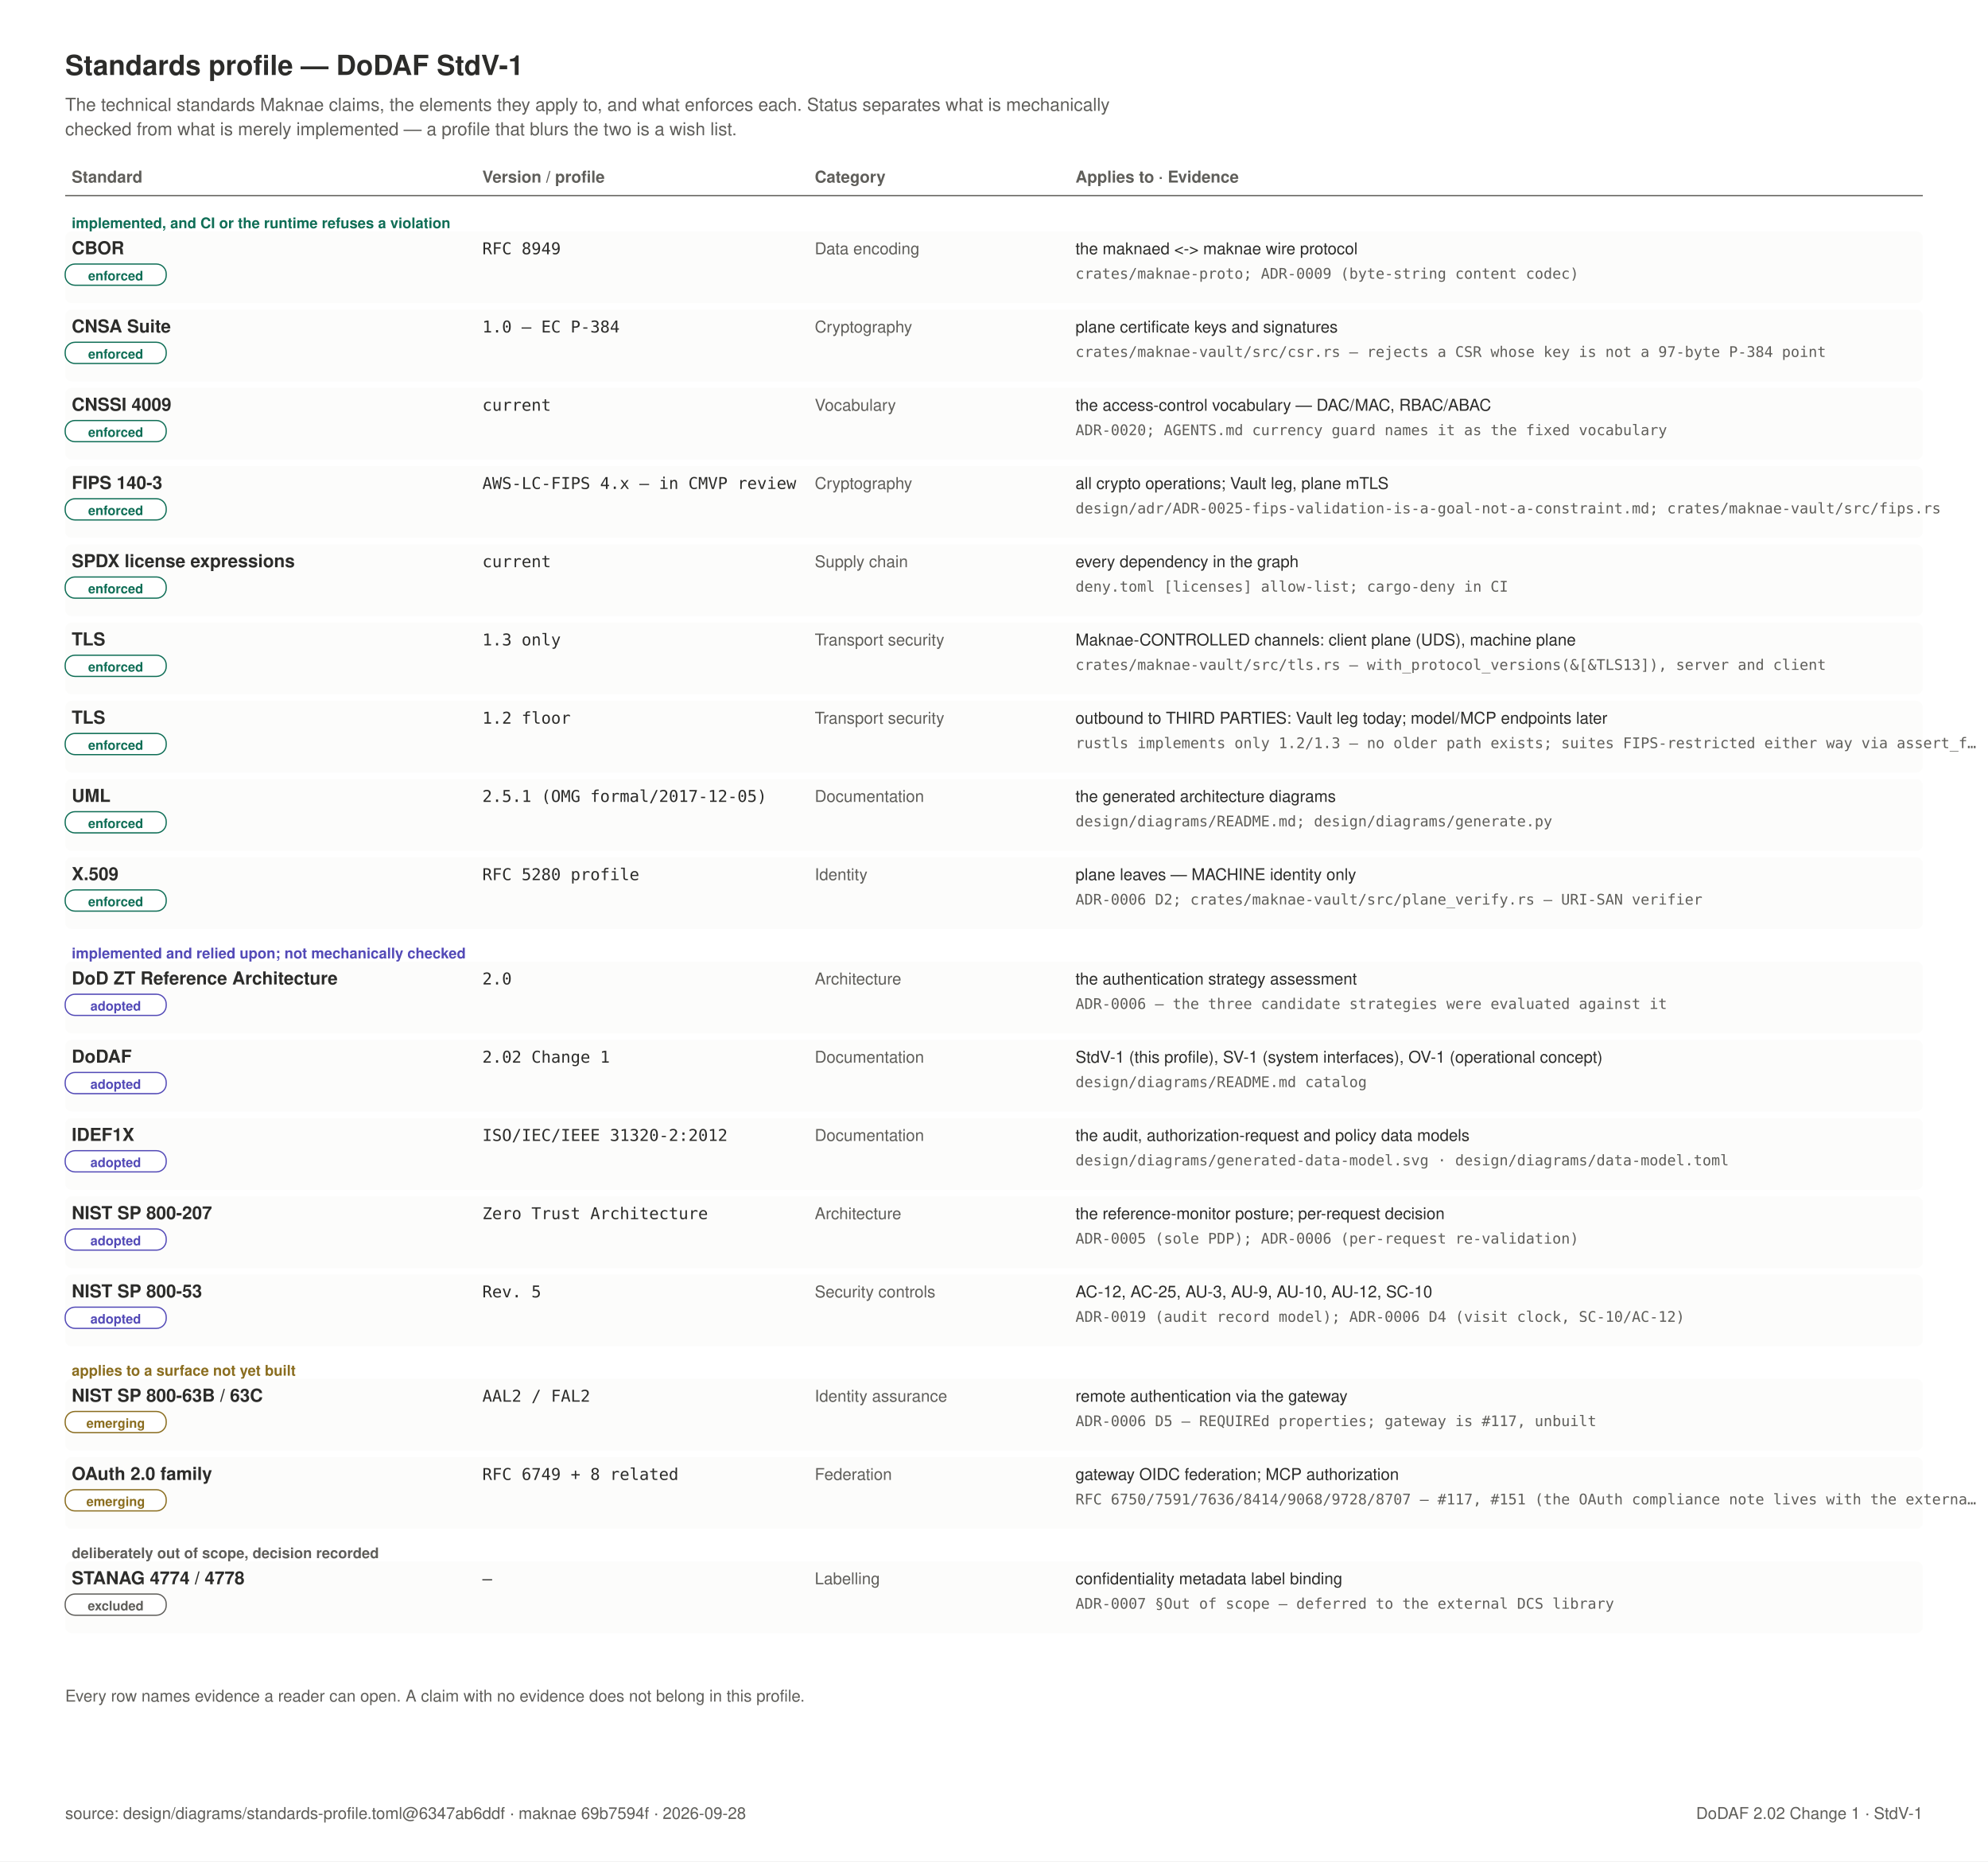
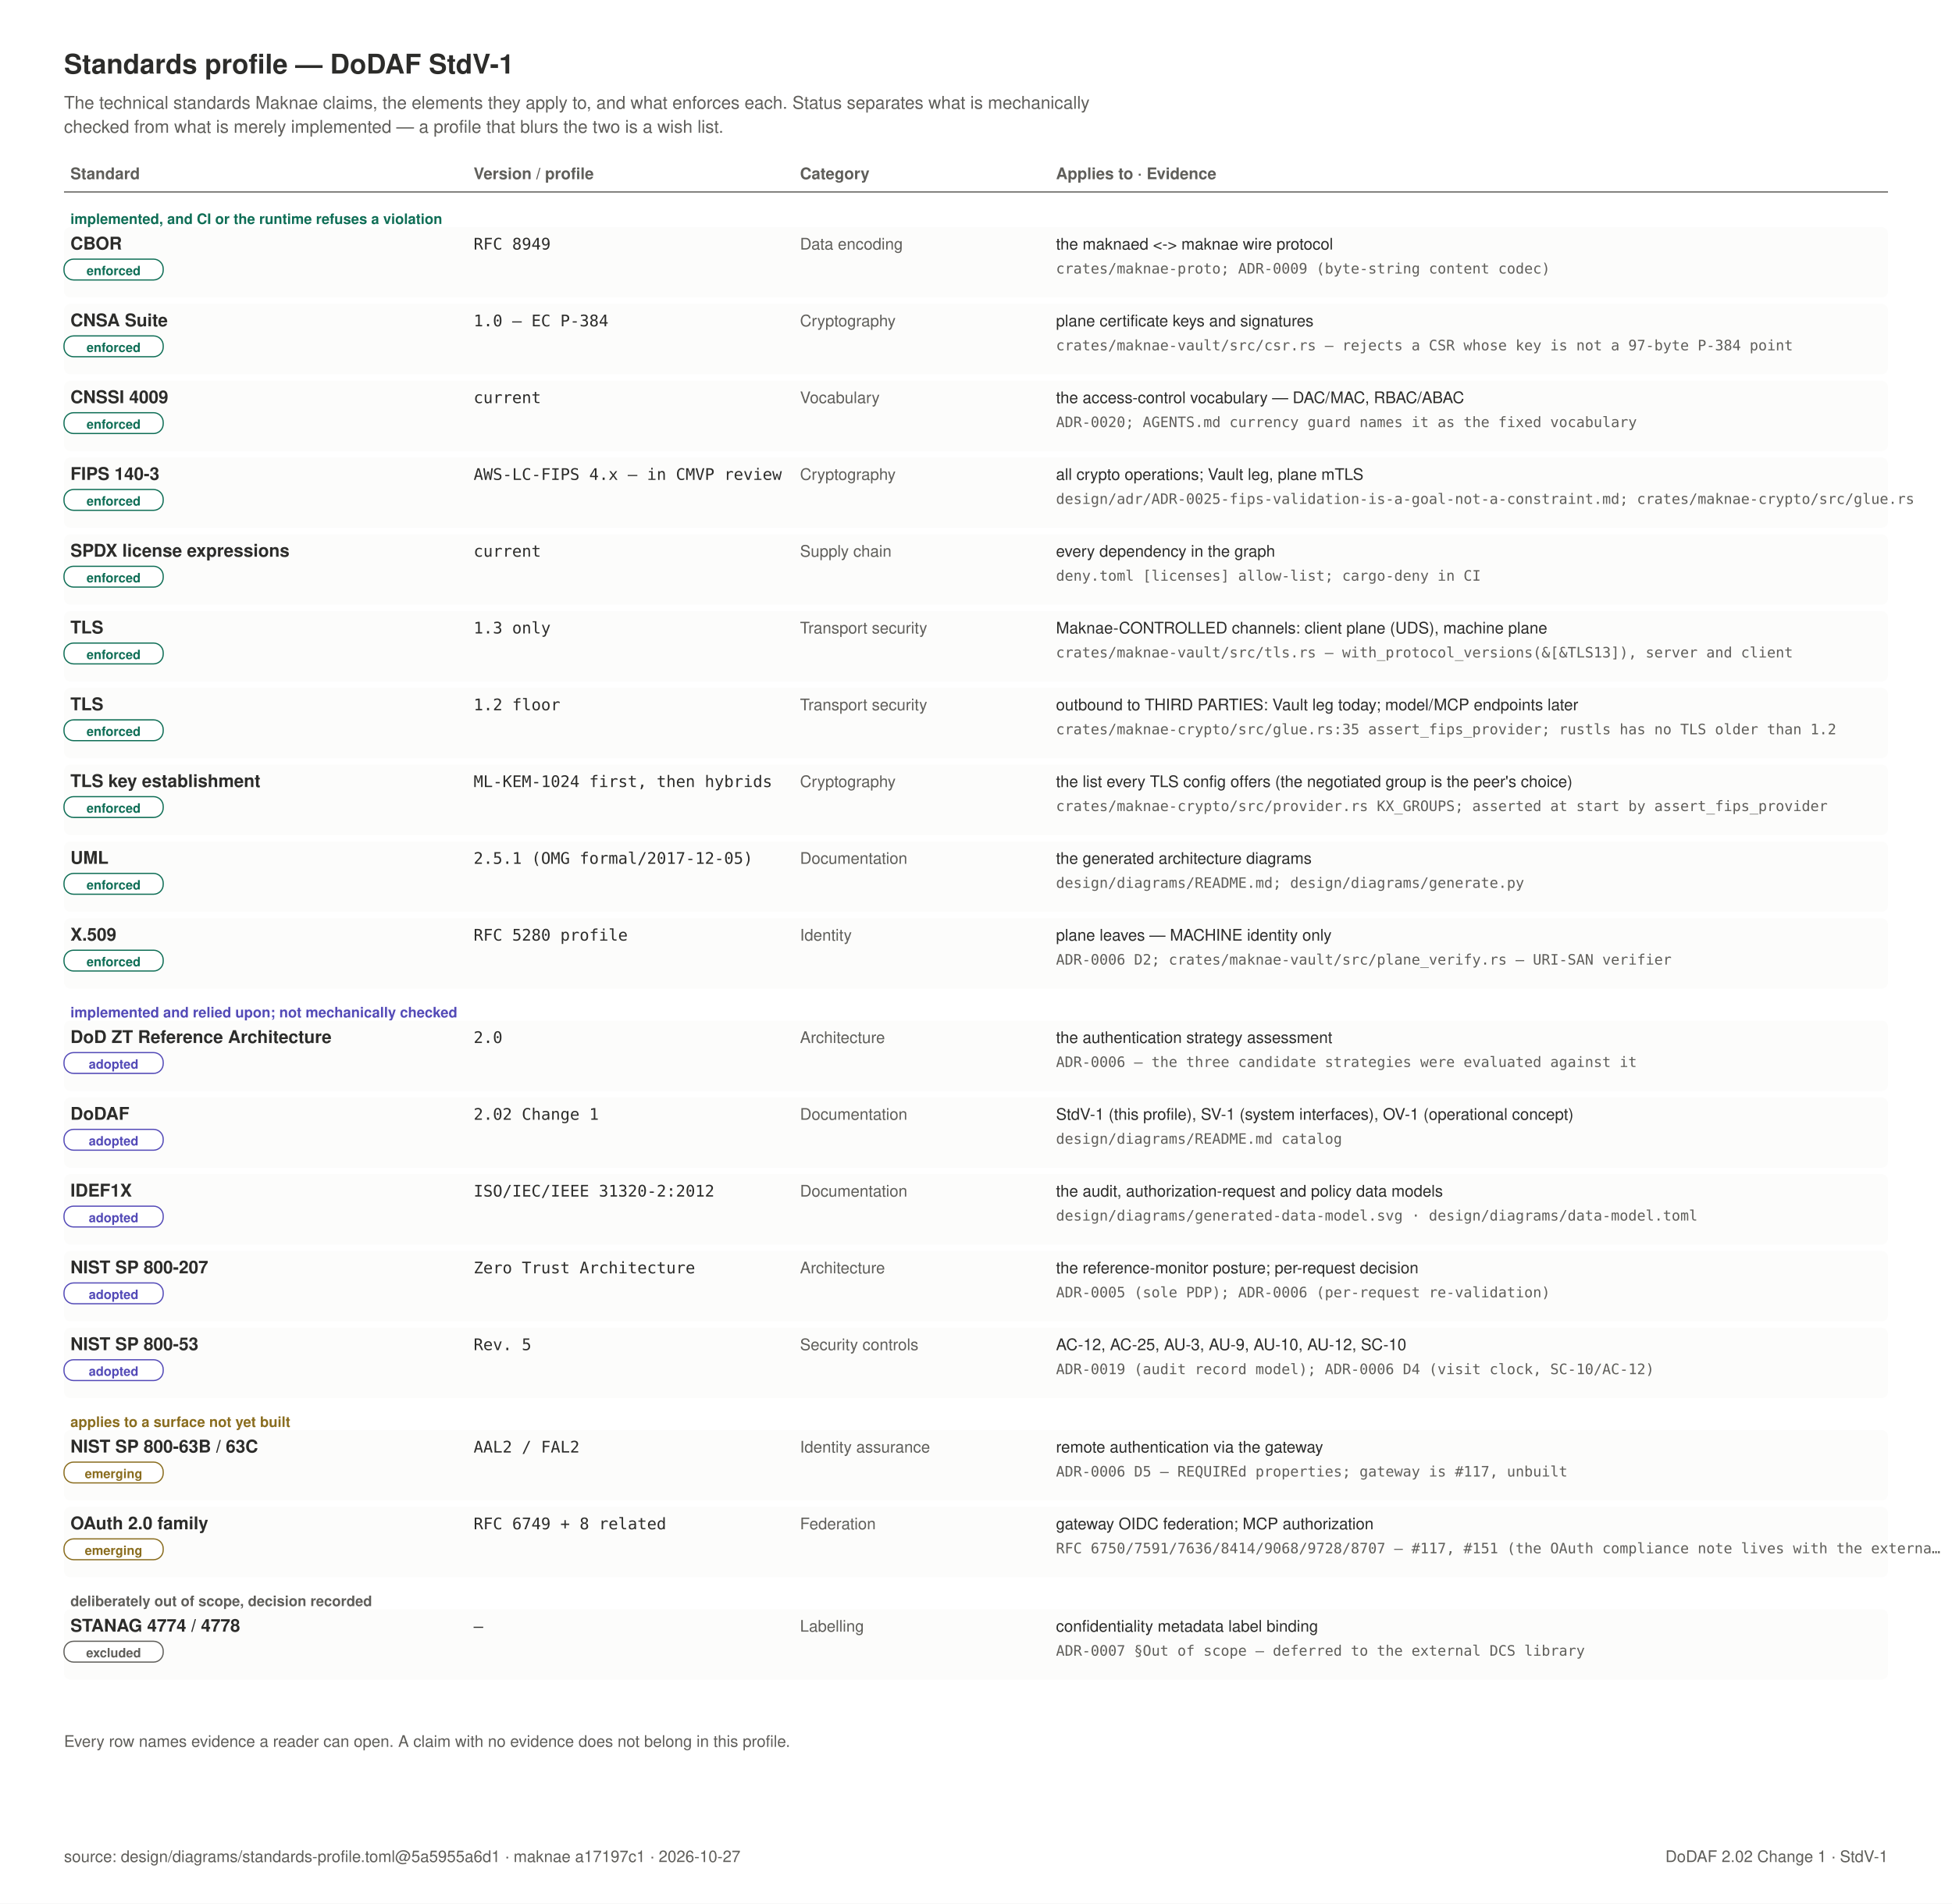
- <svg xmlns="http://www.w3.org/2000/svg" width="1220" height="1142" viewBox="0 0 1220 1142" role="img">
-   <rect x="0" y="0" width="1220" height="1142" fill="#FFFFFF" />
+ <svg xmlns="http://www.w3.org/2000/svg" width="1220" height="1190" viewBox="0 0 1220 1190" role="img">
+   <rect x="0" y="0" width="1220" height="1190" fill="#FFFFFF" />
  <text x="40" y="46" text-anchor="start" font-family="Helvetica, Arial, sans-serif" font-size="17" font-weight="600" fill="#2C2C2A">Standards profile — DoDAF StdV-1</text>
  <text x="40" y="68" text-anchor="start" font-family="Helvetica, Arial, sans-serif" font-size="11" font-weight="400" fill="#5F5E5A">The technical standards Maknae claims, the elements they apply to, and what enforces each. Status separates what is mechanically</text>
  <text x="40" y="83" text-anchor="start" font-family="Helvetica, Arial, sans-serif" font-size="11" font-weight="400" fill="#5F5E5A">checked from what is merely implemented — a profile that blurs the two is a wish list.</text>
  <text x="44" y="112" text-anchor="start" font-family="Helvetica, Arial, sans-serif" font-size="10" font-weight="600" fill="#5F5E5A">Standard</text>
  <text x="296" y="112" text-anchor="start" font-family="Helvetica, Arial, sans-serif" font-size="10" font-weight="600" fill="#5F5E5A">Version / profile</text>
  <text x="500" y="112" text-anchor="start" font-family="Helvetica, Arial, sans-serif" font-size="10" font-weight="600" fill="#5F5E5A">Category</text>
  <text x="660" y="112" text-anchor="start" font-family="Helvetica, Arial, sans-serif" font-size="10" font-weight="600" fill="#5F5E5A">Applies to  ·  Evidence</text>
  <line x1="40" y1="120" x2="1180" y2="120" stroke="#5F5E5A" stroke-width="0.75" />
  <text x="44" y="140" text-anchor="start" font-family="Helvetica, Arial, sans-serif" font-size="9" font-weight="600" fill="#0F6E56">implemented, and CI or the runtime refuses a violation</text>
  <rect x="40" y="142" width="1140" height="44" rx="4" fill="#FCFCFB" stroke="none" stroke-width="0" />
  <text x="44" y="156" text-anchor="start" font-family="Helvetica, Arial, sans-serif" font-size="11" font-weight="600" fill="#2C2C2A">CBOR</text>
  <rect x="40" y="162" width="62" height="13" rx="6" fill="#FFFFFF" stroke="#0F6E56" stroke-width="0.75" />
  <text x="71" y="172" text-anchor="middle" font-family="Helvetica, Arial, sans-serif" font-size="8" font-weight="600" fill="#0F6E56">enforced</text>
  <text x="296" y="156" text-anchor="start" font-family="ui-monospace, SFMono-Regular, Menlo, monospace" font-size="10" font-weight="400" fill="#2C2C2A">RFC 8949</text>
  <text x="500" y="156" text-anchor="start" font-family="Helvetica, Arial, sans-serif" font-size="10" font-weight="400" fill="#5F5E5A">Data encoding</text>
  <text x="660" y="156" text-anchor="start" font-family="Helvetica, Arial, sans-serif" font-size="10" font-weight="400" fill="#2C2C2A">the maknaed &lt;-&gt; maknae wire protocol</text>
  <text x="660" y="171" text-anchor="start" font-family="ui-monospace, SFMono-Regular, Menlo, monospace" font-size="9" font-weight="400" fill="#5F5E5A">crates/maknae-proto; ADR-0009 (byte-string content codec)</text>
  <rect x="40" y="190" width="1140" height="44" rx="4" fill="#FCFCFB" stroke="none" stroke-width="0" />
  <text x="44" y="204" text-anchor="start" font-family="Helvetica, Arial, sans-serif" font-size="11" font-weight="600" fill="#2C2C2A">CNSA Suite</text>
  <rect x="40" y="210" width="62" height="13" rx="6" fill="#FFFFFF" stroke="#0F6E56" stroke-width="0.75" />
  <text x="71" y="220" text-anchor="middle" font-family="Helvetica, Arial, sans-serif" font-size="8" font-weight="600" fill="#0F6E56">enforced</text>
  <text x="296" y="204" text-anchor="start" font-family="ui-monospace, SFMono-Regular, Menlo, monospace" font-size="10" font-weight="400" fill="#2C2C2A">1.0 — EC P-384</text>
  <text x="500" y="204" text-anchor="start" font-family="Helvetica, Arial, sans-serif" font-size="10" font-weight="400" fill="#5F5E5A">Cryptography</text>
  <text x="660" y="204" text-anchor="start" font-family="Helvetica, Arial, sans-serif" font-size="10" font-weight="400" fill="#2C2C2A">plane certificate keys and signatures</text>
  <text x="660" y="219" text-anchor="start" font-family="ui-monospace, SFMono-Regular, Menlo, monospace" font-size="9" font-weight="400" fill="#5F5E5A">crates/maknae-vault/src/csr.rs — rejects a CSR whose key is not a 97-byte P-384 point</text>
  <rect x="40" y="238" width="1140" height="44" rx="4" fill="#FCFCFB" stroke="none" stroke-width="0" />
  <text x="44" y="252" text-anchor="start" font-family="Helvetica, Arial, sans-serif" font-size="11" font-weight="600" fill="#2C2C2A">CNSSI 4009</text>
  <rect x="40" y="258" width="62" height="13" rx="6" fill="#FFFFFF" stroke="#0F6E56" stroke-width="0.75" />
  <text x="71" y="268" text-anchor="middle" font-family="Helvetica, Arial, sans-serif" font-size="8" font-weight="600" fill="#0F6E56">enforced</text>
  <text x="296" y="252" text-anchor="start" font-family="ui-monospace, SFMono-Regular, Menlo, monospace" font-size="10" font-weight="400" fill="#2C2C2A">current</text>
  <text x="500" y="252" text-anchor="start" font-family="Helvetica, Arial, sans-serif" font-size="10" font-weight="400" fill="#5F5E5A">Vocabulary</text>
  <text x="660" y="252" text-anchor="start" font-family="Helvetica, Arial, sans-serif" font-size="10" font-weight="400" fill="#2C2C2A">the access-control vocabulary — DAC/MAC, RBAC/ABAC</text>
  <text x="660" y="267" text-anchor="start" font-family="ui-monospace, SFMono-Regular, Menlo, monospace" font-size="9" font-weight="400" fill="#5F5E5A">ADR-0020; AGENTS.md currency guard names it as the fixed vocabulary</text>
  <rect x="40" y="286" width="1140" height="44" rx="4" fill="#FCFCFB" stroke="none" stroke-width="0" />
  <text x="44" y="300" text-anchor="start" font-family="Helvetica, Arial, sans-serif" font-size="11" font-weight="600" fill="#2C2C2A">FIPS 140-3</text>
  <rect x="40" y="306" width="62" height="13" rx="6" fill="#FFFFFF" stroke="#0F6E56" stroke-width="0.75" />
  <text x="71" y="316" text-anchor="middle" font-family="Helvetica, Arial, sans-serif" font-size="8" font-weight="600" fill="#0F6E56">enforced</text>
  <text x="296" y="300" text-anchor="start" font-family="ui-monospace, SFMono-Regular, Menlo, monospace" font-size="10" font-weight="400" fill="#2C2C2A">AWS-LC-FIPS 4.x — in CMVP review</text>
  <text x="500" y="300" text-anchor="start" font-family="Helvetica, Arial, sans-serif" font-size="10" font-weight="400" fill="#5F5E5A">Cryptography</text>
  <text x="660" y="300" text-anchor="start" font-family="Helvetica, Arial, sans-serif" font-size="10" font-weight="400" fill="#2C2C2A">all crypto operations; Vault leg, plane mTLS</text>
-   <text x="660" y="315" text-anchor="start" font-family="ui-monospace, SFMono-Regular, Menlo, monospace" font-size="9" font-weight="400" fill="#5F5E5A">design/adr/ADR-0025-fips-validation-is-a-goal-not-a-constraint.md; crates/maknae-vault/src/fips.rs</text>
+   <text x="660" y="315" text-anchor="start" font-family="ui-monospace, SFMono-Regular, Menlo, monospace" font-size="9" font-weight="400" fill="#5F5E5A">design/adr/ADR-0025-fips-validation-is-a-goal-not-a-constraint.md; crates/maknae-crypto/src/glue.rs</text>
  <rect x="40" y="334" width="1140" height="44" rx="4" fill="#FCFCFB" stroke="none" stroke-width="0" />
  <text x="44" y="348" text-anchor="start" font-family="Helvetica, Arial, sans-serif" font-size="11" font-weight="600" fill="#2C2C2A">SPDX license expressions</text>
  <rect x="40" y="354" width="62" height="13" rx="6" fill="#FFFFFF" stroke="#0F6E56" stroke-width="0.75" />
  <text x="71" y="364" text-anchor="middle" font-family="Helvetica, Arial, sans-serif" font-size="8" font-weight="600" fill="#0F6E56">enforced</text>
  <text x="296" y="348" text-anchor="start" font-family="ui-monospace, SFMono-Regular, Menlo, monospace" font-size="10" font-weight="400" fill="#2C2C2A">current</text>
  <text x="500" y="348" text-anchor="start" font-family="Helvetica, Arial, sans-serif" font-size="10" font-weight="400" fill="#5F5E5A">Supply chain</text>
  <text x="660" y="348" text-anchor="start" font-family="Helvetica, Arial, sans-serif" font-size="10" font-weight="400" fill="#2C2C2A">every dependency in the graph</text>
  <text x="660" y="363" text-anchor="start" font-family="ui-monospace, SFMono-Regular, Menlo, monospace" font-size="9" font-weight="400" fill="#5F5E5A">deny.toml [licenses] allow-list; cargo-deny in CI</text>
  <rect x="40" y="382" width="1140" height="44" rx="4" fill="#FCFCFB" stroke="none" stroke-width="0" />
  <text x="44" y="396" text-anchor="start" font-family="Helvetica, Arial, sans-serif" font-size="11" font-weight="600" fill="#2C2C2A">TLS</text>
  <rect x="40" y="402" width="62" height="13" rx="6" fill="#FFFFFF" stroke="#0F6E56" stroke-width="0.75" />
  <text x="71" y="412" text-anchor="middle" font-family="Helvetica, Arial, sans-serif" font-size="8" font-weight="600" fill="#0F6E56">enforced</text>
  <text x="296" y="396" text-anchor="start" font-family="ui-monospace, SFMono-Regular, Menlo, monospace" font-size="10" font-weight="400" fill="#2C2C2A">1.3 only</text>
  <text x="500" y="396" text-anchor="start" font-family="Helvetica, Arial, sans-serif" font-size="10" font-weight="400" fill="#5F5E5A">Transport security</text>
  <text x="660" y="396" text-anchor="start" font-family="Helvetica, Arial, sans-serif" font-size="10" font-weight="400" fill="#2C2C2A">Maknae-CONTROLLED channels: client plane (UDS), machine plane</text>
  <text x="660" y="411" text-anchor="start" font-family="ui-monospace, SFMono-Regular, Menlo, monospace" font-size="9" font-weight="400" fill="#5F5E5A">crates/maknae-vault/src/tls.rs — with_protocol_versions(&amp;[&amp;TLS13]), server and client</text>
  <rect x="40" y="430" width="1140" height="44" rx="4" fill="#FCFCFB" stroke="none" stroke-width="0" />
  <text x="44" y="444" text-anchor="start" font-family="Helvetica, Arial, sans-serif" font-size="11" font-weight="600" fill="#2C2C2A">TLS</text>
  <rect x="40" y="450" width="62" height="13" rx="6" fill="#FFFFFF" stroke="#0F6E56" stroke-width="0.75" />
  <text x="71" y="460" text-anchor="middle" font-family="Helvetica, Arial, sans-serif" font-size="8" font-weight="600" fill="#0F6E56">enforced</text>
  <text x="296" y="444" text-anchor="start" font-family="ui-monospace, SFMono-Regular, Menlo, monospace" font-size="10" font-weight="400" fill="#2C2C2A">1.2 floor</text>
  <text x="500" y="444" text-anchor="start" font-family="Helvetica, Arial, sans-serif" font-size="10" font-weight="400" fill="#5F5E5A">Transport security</text>
  <text x="660" y="444" text-anchor="start" font-family="Helvetica, Arial, sans-serif" font-size="10" font-weight="400" fill="#2C2C2A">outbound to THIRD PARTIES: Vault leg today; model/MCP endpoints later</text>
-   <text x="660" y="459" text-anchor="start" font-family="ui-monospace, SFMono-Regular, Menlo, monospace" font-size="9" font-weight="400" fill="#5F5E5A">rustls implements only 1.2/1.3 — no older path exists; suites FIPS-restricted either way via assert_f…</text>
+   <text x="660" y="459" text-anchor="start" font-family="ui-monospace, SFMono-Regular, Menlo, monospace" font-size="9" font-weight="400" fill="#5F5E5A">crates/maknae-crypto/src/glue.rs:35 assert_fips_provider; rustls has no TLS older than 1.2</text>
  <rect x="40" y="478" width="1140" height="44" rx="4" fill="#FCFCFB" stroke="none" stroke-width="0" />
-   <text x="44" y="492" text-anchor="start" font-family="Helvetica, Arial, sans-serif" font-size="11" font-weight="600" fill="#2C2C2A">UML</text>
+   <text x="44" y="492" text-anchor="start" font-family="Helvetica, Arial, sans-serif" font-size="11" font-weight="600" fill="#2C2C2A">TLS key establishment</text>
  <rect x="40" y="498" width="62" height="13" rx="6" fill="#FFFFFF" stroke="#0F6E56" stroke-width="0.75" />
  <text x="71" y="508" text-anchor="middle" font-family="Helvetica, Arial, sans-serif" font-size="8" font-weight="600" fill="#0F6E56">enforced</text>
-   <text x="296" y="492" text-anchor="start" font-family="ui-monospace, SFMono-Regular, Menlo, monospace" font-size="10" font-weight="400" fill="#2C2C2A">2.5.1 (OMG formal/2017-12-05)</text>
-   <text x="500" y="492" text-anchor="start" font-family="Helvetica, Arial, sans-serif" font-size="10" font-weight="400" fill="#5F5E5A">Documentation</text>
-   <text x="660" y="492" text-anchor="start" font-family="Helvetica, Arial, sans-serif" font-size="10" font-weight="400" fill="#2C2C2A">the generated architecture diagrams</text>
-   <text x="660" y="507" text-anchor="start" font-family="ui-monospace, SFMono-Regular, Menlo, monospace" font-size="9" font-weight="400" fill="#5F5E5A">design/diagrams/README.md; design/diagrams/generate.py</text>
+   <text x="296" y="492" text-anchor="start" font-family="ui-monospace, SFMono-Regular, Menlo, monospace" font-size="10" font-weight="400" fill="#2C2C2A">ML-KEM-1024 first, then hybrids</text>
+   <text x="500" y="492" text-anchor="start" font-family="Helvetica, Arial, sans-serif" font-size="10" font-weight="400" fill="#5F5E5A">Cryptography</text>
+   <text x="660" y="492" text-anchor="start" font-family="Helvetica, Arial, sans-serif" font-size="10" font-weight="400" fill="#2C2C2A">the list every TLS config offers (the negotiated group is the peer's choice)</text>
+   <text x="660" y="507" text-anchor="start" font-family="ui-monospace, SFMono-Regular, Menlo, monospace" font-size="9" font-weight="400" fill="#5F5E5A">crates/maknae-crypto/src/provider.rs KX_GROUPS; asserted at start by assert_fips_provider</text>
  <rect x="40" y="526" width="1140" height="44" rx="4" fill="#FCFCFB" stroke="none" stroke-width="0" />
-   <text x="44" y="540" text-anchor="start" font-family="Helvetica, Arial, sans-serif" font-size="11" font-weight="600" fill="#2C2C2A">X.509</text>
+   <text x="44" y="540" text-anchor="start" font-family="Helvetica, Arial, sans-serif" font-size="11" font-weight="600" fill="#2C2C2A">UML</text>
  <rect x="40" y="546" width="62" height="13" rx="6" fill="#FFFFFF" stroke="#0F6E56" stroke-width="0.75" />
  <text x="71" y="556" text-anchor="middle" font-family="Helvetica, Arial, sans-serif" font-size="8" font-weight="600" fill="#0F6E56">enforced</text>
-   <text x="296" y="540" text-anchor="start" font-family="ui-monospace, SFMono-Regular, Menlo, monospace" font-size="10" font-weight="400" fill="#2C2C2A">RFC 5280 profile</text>
-   <text x="500" y="540" text-anchor="start" font-family="Helvetica, Arial, sans-serif" font-size="10" font-weight="400" fill="#5F5E5A">Identity</text>
-   <text x="660" y="540" text-anchor="start" font-family="Helvetica, Arial, sans-serif" font-size="10" font-weight="400" fill="#2C2C2A">plane leaves — MACHINE identity only</text>
-   <text x="660" y="555" text-anchor="start" font-family="ui-monospace, SFMono-Regular, Menlo, monospace" font-size="9" font-weight="400" fill="#5F5E5A">ADR-0006 D2; crates/maknae-vault/src/plane_verify.rs — URI-SAN verifier</text>
-   <text x="44" y="588" text-anchor="start" font-family="Helvetica, Arial, sans-serif" font-size="9" font-weight="600" fill="#534AB7">implemented and relied upon; not mechanically checked</text>
-   <rect x="40" y="590" width="1140" height="44" rx="4" fill="#FCFCFB" stroke="none" stroke-width="0" />
-   <text x="44" y="604" text-anchor="start" font-family="Helvetica, Arial, sans-serif" font-size="11" font-weight="600" fill="#2C2C2A">DoD ZT Reference Architecture</text>
-   <rect x="40" y="610" width="62" height="13" rx="6" fill="#FFFFFF" stroke="#534AB7" stroke-width="0.75" />
-   <text x="71" y="620" text-anchor="middle" font-family="Helvetica, Arial, sans-serif" font-size="8" font-weight="600" fill="#534AB7">adopted</text>
-   <text x="296" y="604" text-anchor="start" font-family="ui-monospace, SFMono-Regular, Menlo, monospace" font-size="10" font-weight="400" fill="#2C2C2A">2.0</text>
-   <text x="500" y="604" text-anchor="start" font-family="Helvetica, Arial, sans-serif" font-size="10" font-weight="400" fill="#5F5E5A">Architecture</text>
-   <text x="660" y="604" text-anchor="start" font-family="Helvetica, Arial, sans-serif" font-size="10" font-weight="400" fill="#2C2C2A">the authentication strategy assessment</text>
-   <text x="660" y="619" text-anchor="start" font-family="ui-monospace, SFMono-Regular, Menlo, monospace" font-size="9" font-weight="400" fill="#5F5E5A">ADR-0006 — the three candidate strategies were evaluated against it</text>
+   <text x="296" y="540" text-anchor="start" font-family="ui-monospace, SFMono-Regular, Menlo, monospace" font-size="10" font-weight="400" fill="#2C2C2A">2.5.1 (OMG formal/2017-12-05)</text>
+   <text x="500" y="540" text-anchor="start" font-family="Helvetica, Arial, sans-serif" font-size="10" font-weight="400" fill="#5F5E5A">Documentation</text>
+   <text x="660" y="540" text-anchor="start" font-family="Helvetica, Arial, sans-serif" font-size="10" font-weight="400" fill="#2C2C2A">the generated architecture diagrams</text>
+   <text x="660" y="555" text-anchor="start" font-family="ui-monospace, SFMono-Regular, Menlo, monospace" font-size="9" font-weight="400" fill="#5F5E5A">design/diagrams/README.md; design/diagrams/generate.py</text>
+   <rect x="40" y="574" width="1140" height="44" rx="4" fill="#FCFCFB" stroke="none" stroke-width="0" />
+   <text x="44" y="588" text-anchor="start" font-family="Helvetica, Arial, sans-serif" font-size="11" font-weight="600" fill="#2C2C2A">X.509</text>
+   <rect x="40" y="594" width="62" height="13" rx="6" fill="#FFFFFF" stroke="#0F6E56" stroke-width="0.75" />
+   <text x="71" y="604" text-anchor="middle" font-family="Helvetica, Arial, sans-serif" font-size="8" font-weight="600" fill="#0F6E56">enforced</text>
+   <text x="296" y="588" text-anchor="start" font-family="ui-monospace, SFMono-Regular, Menlo, monospace" font-size="10" font-weight="400" fill="#2C2C2A">RFC 5280 profile</text>
+   <text x="500" y="588" text-anchor="start" font-family="Helvetica, Arial, sans-serif" font-size="10" font-weight="400" fill="#5F5E5A">Identity</text>
+   <text x="660" y="588" text-anchor="start" font-family="Helvetica, Arial, sans-serif" font-size="10" font-weight="400" fill="#2C2C2A">plane leaves — MACHINE identity only</text>
+   <text x="660" y="603" text-anchor="start" font-family="ui-monospace, SFMono-Regular, Menlo, monospace" font-size="9" font-weight="400" fill="#5F5E5A">ADR-0006 D2; crates/maknae-vault/src/plane_verify.rs — URI-SAN verifier</text>
+   <text x="44" y="636" text-anchor="start" font-family="Helvetica, Arial, sans-serif" font-size="9" font-weight="600" fill="#534AB7">implemented and relied upon; not mechanically checked</text>
  <rect x="40" y="638" width="1140" height="44" rx="4" fill="#FCFCFB" stroke="none" stroke-width="0" />
-   <text x="44" y="652" text-anchor="start" font-family="Helvetica, Arial, sans-serif" font-size="11" font-weight="600" fill="#2C2C2A">DoDAF</text>
+   <text x="44" y="652" text-anchor="start" font-family="Helvetica, Arial, sans-serif" font-size="11" font-weight="600" fill="#2C2C2A">DoD ZT Reference Architecture</text>
  <rect x="40" y="658" width="62" height="13" rx="6" fill="#FFFFFF" stroke="#534AB7" stroke-width="0.75" />
  <text x="71" y="668" text-anchor="middle" font-family="Helvetica, Arial, sans-serif" font-size="8" font-weight="600" fill="#534AB7">adopted</text>
-   <text x="296" y="652" text-anchor="start" font-family="ui-monospace, SFMono-Regular, Menlo, monospace" font-size="10" font-weight="400" fill="#2C2C2A">2.02 Change 1</text>
-   <text x="500" y="652" text-anchor="start" font-family="Helvetica, Arial, sans-serif" font-size="10" font-weight="400" fill="#5F5E5A">Documentation</text>
-   <text x="660" y="652" text-anchor="start" font-family="Helvetica, Arial, sans-serif" font-size="10" font-weight="400" fill="#2C2C2A">StdV-1 (this profile), SV-1 (system interfaces), OV-1 (operational concept)</text>
-   <text x="660" y="667" text-anchor="start" font-family="ui-monospace, SFMono-Regular, Menlo, monospace" font-size="9" font-weight="400" fill="#5F5E5A">design/diagrams/README.md catalog</text>
+   <text x="296" y="652" text-anchor="start" font-family="ui-monospace, SFMono-Regular, Menlo, monospace" font-size="10" font-weight="400" fill="#2C2C2A">2.0</text>
+   <text x="500" y="652" text-anchor="start" font-family="Helvetica, Arial, sans-serif" font-size="10" font-weight="400" fill="#5F5E5A">Architecture</text>
+   <text x="660" y="652" text-anchor="start" font-family="Helvetica, Arial, sans-serif" font-size="10" font-weight="400" fill="#2C2C2A">the authentication strategy assessment</text>
+   <text x="660" y="667" text-anchor="start" font-family="ui-monospace, SFMono-Regular, Menlo, monospace" font-size="9" font-weight="400" fill="#5F5E5A">ADR-0006 — the three candidate strategies were evaluated against it</text>
  <rect x="40" y="686" width="1140" height="44" rx="4" fill="#FCFCFB" stroke="none" stroke-width="0" />
-   <text x="44" y="700" text-anchor="start" font-family="Helvetica, Arial, sans-serif" font-size="11" font-weight="600" fill="#2C2C2A">IDEF1X</text>
+   <text x="44" y="700" text-anchor="start" font-family="Helvetica, Arial, sans-serif" font-size="11" font-weight="600" fill="#2C2C2A">DoDAF</text>
  <rect x="40" y="706" width="62" height="13" rx="6" fill="#FFFFFF" stroke="#534AB7" stroke-width="0.75" />
  <text x="71" y="716" text-anchor="middle" font-family="Helvetica, Arial, sans-serif" font-size="8" font-weight="600" fill="#534AB7">adopted</text>
-   <text x="296" y="700" text-anchor="start" font-family="ui-monospace, SFMono-Regular, Menlo, monospace" font-size="10" font-weight="400" fill="#2C2C2A">ISO/IEC/IEEE 31320-2:2012</text>
+   <text x="296" y="700" text-anchor="start" font-family="ui-monospace, SFMono-Regular, Menlo, monospace" font-size="10" font-weight="400" fill="#2C2C2A">2.02 Change 1</text>
  <text x="500" y="700" text-anchor="start" font-family="Helvetica, Arial, sans-serif" font-size="10" font-weight="400" fill="#5F5E5A">Documentation</text>
-   <text x="660" y="700" text-anchor="start" font-family="Helvetica, Arial, sans-serif" font-size="10" font-weight="400" fill="#2C2C2A">the audit, authorization-request and policy data models</text>
-   <text x="660" y="715" text-anchor="start" font-family="ui-monospace, SFMono-Regular, Menlo, monospace" font-size="9" font-weight="400" fill="#5F5E5A">design/diagrams/generated-data-model.svg · design/diagrams/data-model.toml</text>
+   <text x="660" y="700" text-anchor="start" font-family="Helvetica, Arial, sans-serif" font-size="10" font-weight="400" fill="#2C2C2A">StdV-1 (this profile), SV-1 (system interfaces), OV-1 (operational concept)</text>
+   <text x="660" y="715" text-anchor="start" font-family="ui-monospace, SFMono-Regular, Menlo, monospace" font-size="9" font-weight="400" fill="#5F5E5A">design/diagrams/README.md catalog</text>
  <rect x="40" y="734" width="1140" height="44" rx="4" fill="#FCFCFB" stroke="none" stroke-width="0" />
-   <text x="44" y="748" text-anchor="start" font-family="Helvetica, Arial, sans-serif" font-size="11" font-weight="600" fill="#2C2C2A">NIST SP 800-207</text>
+   <text x="44" y="748" text-anchor="start" font-family="Helvetica, Arial, sans-serif" font-size="11" font-weight="600" fill="#2C2C2A">IDEF1X</text>
  <rect x="40" y="754" width="62" height="13" rx="6" fill="#FFFFFF" stroke="#534AB7" stroke-width="0.75" />
  <text x="71" y="764" text-anchor="middle" font-family="Helvetica, Arial, sans-serif" font-size="8" font-weight="600" fill="#534AB7">adopted</text>
-   <text x="296" y="748" text-anchor="start" font-family="ui-monospace, SFMono-Regular, Menlo, monospace" font-size="10" font-weight="400" fill="#2C2C2A">Zero Trust Architecture</text>
-   <text x="500" y="748" text-anchor="start" font-family="Helvetica, Arial, sans-serif" font-size="10" font-weight="400" fill="#5F5E5A">Architecture</text>
-   <text x="660" y="748" text-anchor="start" font-family="Helvetica, Arial, sans-serif" font-size="10" font-weight="400" fill="#2C2C2A">the reference-monitor posture; per-request decision</text>
-   <text x="660" y="763" text-anchor="start" font-family="ui-monospace, SFMono-Regular, Menlo, monospace" font-size="9" font-weight="400" fill="#5F5E5A">ADR-0005 (sole PDP); ADR-0006 (per-request re-validation)</text>
+   <text x="296" y="748" text-anchor="start" font-family="ui-monospace, SFMono-Regular, Menlo, monospace" font-size="10" font-weight="400" fill="#2C2C2A">ISO/IEC/IEEE 31320-2:2012</text>
+   <text x="500" y="748" text-anchor="start" font-family="Helvetica, Arial, sans-serif" font-size="10" font-weight="400" fill="#5F5E5A">Documentation</text>
+   <text x="660" y="748" text-anchor="start" font-family="Helvetica, Arial, sans-serif" font-size="10" font-weight="400" fill="#2C2C2A">the audit, authorization-request and policy data models</text>
+   <text x="660" y="763" text-anchor="start" font-family="ui-monospace, SFMono-Regular, Menlo, monospace" font-size="9" font-weight="400" fill="#5F5E5A">design/diagrams/generated-data-model.svg · design/diagrams/data-model.toml</text>
  <rect x="40" y="782" width="1140" height="44" rx="4" fill="#FCFCFB" stroke="none" stroke-width="0" />
-   <text x="44" y="796" text-anchor="start" font-family="Helvetica, Arial, sans-serif" font-size="11" font-weight="600" fill="#2C2C2A">NIST SP 800-53</text>
+   <text x="44" y="796" text-anchor="start" font-family="Helvetica, Arial, sans-serif" font-size="11" font-weight="600" fill="#2C2C2A">NIST SP 800-207</text>
  <rect x="40" y="802" width="62" height="13" rx="6" fill="#FFFFFF" stroke="#534AB7" stroke-width="0.75" />
  <text x="71" y="812" text-anchor="middle" font-family="Helvetica, Arial, sans-serif" font-size="8" font-weight="600" fill="#534AB7">adopted</text>
-   <text x="296" y="796" text-anchor="start" font-family="ui-monospace, SFMono-Regular, Menlo, monospace" font-size="10" font-weight="400" fill="#2C2C2A">Rev. 5</text>
-   <text x="500" y="796" text-anchor="start" font-family="Helvetica, Arial, sans-serif" font-size="10" font-weight="400" fill="#5F5E5A">Security controls</text>
-   <text x="660" y="796" text-anchor="start" font-family="Helvetica, Arial, sans-serif" font-size="10" font-weight="400" fill="#2C2C2A">AC-12, AC-25, AU-3, AU-9, AU-10, AU-12, SC-10</text>
-   <text x="660" y="811" text-anchor="start" font-family="ui-monospace, SFMono-Regular, Menlo, monospace" font-size="9" font-weight="400" fill="#5F5E5A">ADR-0019 (audit record model); ADR-0006 D4 (visit clock, SC-10/AC-12)</text>
-   <text x="44" y="844" text-anchor="start" font-family="Helvetica, Arial, sans-serif" font-size="9" font-weight="600" fill="#8A6D1F">applies to a surface not yet built</text>
-   <rect x="40" y="846" width="1140" height="44" rx="4" fill="#FCFCFB" stroke="none" stroke-width="0" />
-   <text x="44" y="860" text-anchor="start" font-family="Helvetica, Arial, sans-serif" font-size="11" font-weight="600" fill="#2C2C2A">NIST SP 800-63B / 63C</text>
-   <rect x="40" y="866" width="62" height="13" rx="6" fill="#FFFFFF" stroke="#8A6D1F" stroke-width="0.75" />
-   <text x="71" y="876" text-anchor="middle" font-family="Helvetica, Arial, sans-serif" font-size="8" font-weight="600" fill="#8A6D1F">emerging</text>
-   <text x="296" y="860" text-anchor="start" font-family="ui-monospace, SFMono-Regular, Menlo, monospace" font-size="10" font-weight="400" fill="#2C2C2A">AAL2 / FAL2</text>
-   <text x="500" y="860" text-anchor="start" font-family="Helvetica, Arial, sans-serif" font-size="10" font-weight="400" fill="#5F5E5A">Identity assurance</text>
-   <text x="660" y="860" text-anchor="start" font-family="Helvetica, Arial, sans-serif" font-size="10" font-weight="400" fill="#2C2C2A">remote authentication via the gateway</text>
-   <text x="660" y="875" text-anchor="start" font-family="ui-monospace, SFMono-Regular, Menlo, monospace" font-size="9" font-weight="400" fill="#5F5E5A">ADR-0006 D5 — REQUIREd properties; gateway is #117, unbuilt</text>
+   <text x="296" y="796" text-anchor="start" font-family="ui-monospace, SFMono-Regular, Menlo, monospace" font-size="10" font-weight="400" fill="#2C2C2A">Zero Trust Architecture</text>
+   <text x="500" y="796" text-anchor="start" font-family="Helvetica, Arial, sans-serif" font-size="10" font-weight="400" fill="#5F5E5A">Architecture</text>
+   <text x="660" y="796" text-anchor="start" font-family="Helvetica, Arial, sans-serif" font-size="10" font-weight="400" fill="#2C2C2A">the reference-monitor posture; per-request decision</text>
+   <text x="660" y="811" text-anchor="start" font-family="ui-monospace, SFMono-Regular, Menlo, monospace" font-size="9" font-weight="400" fill="#5F5E5A">ADR-0005 (sole PDP); ADR-0006 (per-request re-validation)</text>
+   <rect x="40" y="830" width="1140" height="44" rx="4" fill="#FCFCFB" stroke="none" stroke-width="0" />
+   <text x="44" y="844" text-anchor="start" font-family="Helvetica, Arial, sans-serif" font-size="11" font-weight="600" fill="#2C2C2A">NIST SP 800-53</text>
+   <rect x="40" y="850" width="62" height="13" rx="6" fill="#FFFFFF" stroke="#534AB7" stroke-width="0.75" />
+   <text x="71" y="860" text-anchor="middle" font-family="Helvetica, Arial, sans-serif" font-size="8" font-weight="600" fill="#534AB7">adopted</text>
+   <text x="296" y="844" text-anchor="start" font-family="ui-monospace, SFMono-Regular, Menlo, monospace" font-size="10" font-weight="400" fill="#2C2C2A">Rev. 5</text>
+   <text x="500" y="844" text-anchor="start" font-family="Helvetica, Arial, sans-serif" font-size="10" font-weight="400" fill="#5F5E5A">Security controls</text>
+   <text x="660" y="844" text-anchor="start" font-family="Helvetica, Arial, sans-serif" font-size="10" font-weight="400" fill="#2C2C2A">AC-12, AC-25, AU-3, AU-9, AU-10, AU-12, SC-10</text>
+   <text x="660" y="859" text-anchor="start" font-family="ui-monospace, SFMono-Regular, Menlo, monospace" font-size="9" font-weight="400" fill="#5F5E5A">ADR-0019 (audit record model); ADR-0006 D4 (visit clock, SC-10/AC-12)</text>
+   <text x="44" y="892" text-anchor="start" font-family="Helvetica, Arial, sans-serif" font-size="9" font-weight="600" fill="#8A6D1F">applies to a surface not yet built</text>
  <rect x="40" y="894" width="1140" height="44" rx="4" fill="#FCFCFB" stroke="none" stroke-width="0" />
-   <text x="44" y="908" text-anchor="start" font-family="Helvetica, Arial, sans-serif" font-size="11" font-weight="600" fill="#2C2C2A">OAuth 2.0 family</text>
+   <text x="44" y="908" text-anchor="start" font-family="Helvetica, Arial, sans-serif" font-size="11" font-weight="600" fill="#2C2C2A">NIST SP 800-63B / 63C</text>
  <rect x="40" y="914" width="62" height="13" rx="6" fill="#FFFFFF" stroke="#8A6D1F" stroke-width="0.75" />
  <text x="71" y="924" text-anchor="middle" font-family="Helvetica, Arial, sans-serif" font-size="8" font-weight="600" fill="#8A6D1F">emerging</text>
-   <text x="296" y="908" text-anchor="start" font-family="ui-monospace, SFMono-Regular, Menlo, monospace" font-size="10" font-weight="400" fill="#2C2C2A">RFC 6749 + 8 related</text>
-   <text x="500" y="908" text-anchor="start" font-family="Helvetica, Arial, sans-serif" font-size="10" font-weight="400" fill="#5F5E5A">Federation</text>
-   <text x="660" y="908" text-anchor="start" font-family="Helvetica, Arial, sans-serif" font-size="10" font-weight="400" fill="#2C2C2A">gateway OIDC federation; MCP authorization</text>
-   <text x="660" y="923" text-anchor="start" font-family="ui-monospace, SFMono-Regular, Menlo, monospace" font-size="9" font-weight="400" fill="#5F5E5A">RFC 6750/7591/7636/8414/9068/9728/8707 — #117, #151 (the OAuth compliance note lives with the externa…</text>
-   <text x="44" y="956" text-anchor="start" font-family="Helvetica, Arial, sans-serif" font-size="9" font-weight="600" fill="#5F5E5A">deliberately out of scope, decision recorded</text>
-   <rect x="40" y="958" width="1140" height="44" rx="4" fill="#FCFCFB" stroke="none" stroke-width="0" />
-   <text x="44" y="972" text-anchor="start" font-family="Helvetica, Arial, sans-serif" font-size="11" font-weight="600" fill="#2C2C2A">STANAG 4774 / 4778</text>
-   <rect x="40" y="978" width="62" height="13" rx="6" fill="#FFFFFF" stroke="#5F5E5A" stroke-width="0.75" />
-   <text x="71" y="988" text-anchor="middle" font-family="Helvetica, Arial, sans-serif" font-size="8" font-weight="600" fill="#5F5E5A">excluded</text>
-   <text x="296" y="972" text-anchor="start" font-family="ui-monospace, SFMono-Regular, Menlo, monospace" font-size="10" font-weight="400" fill="#2C2C2A">—</text>
-   <text x="500" y="972" text-anchor="start" font-family="Helvetica, Arial, sans-serif" font-size="10" font-weight="400" fill="#5F5E5A">Labelling</text>
-   <text x="660" y="972" text-anchor="start" font-family="Helvetica, Arial, sans-serif" font-size="10" font-weight="400" fill="#2C2C2A">confidentiality metadata label binding</text>
-   <text x="660" y="987" text-anchor="start" font-family="ui-monospace, SFMono-Regular, Menlo, monospace" font-size="9" font-weight="400" fill="#5F5E5A">ADR-0007 §Out of scope — deferred to the external DCS library</text>
-   <text x="40" y="1044" text-anchor="start" font-family="Helvetica, Arial, sans-serif" font-size="10" font-weight="400" fill="#5F5E5A">Every row names evidence a reader can open. A claim with no evidence does not belong in this profile.</text>
-   <text x="40" y="1116" text-anchor="start" font-family="Helvetica, Arial, sans-serif" font-size="10" font-weight="400" fill="#5F5E5A">source: design/diagrams/standards-profile.toml@6347ab6ddf · maknae 69b7594f · 2026-09-28</text>
-   <text x="1180" y="1116" text-anchor="end" font-family="Helvetica, Arial, sans-serif" font-size="10" font-weight="400" fill="#5F5E5A">DoDAF 2.02 Change 1 · StdV-1</text>
+   <text x="296" y="908" text-anchor="start" font-family="ui-monospace, SFMono-Regular, Menlo, monospace" font-size="10" font-weight="400" fill="#2C2C2A">AAL2 / FAL2</text>
+   <text x="500" y="908" text-anchor="start" font-family="Helvetica, Arial, sans-serif" font-size="10" font-weight="400" fill="#5F5E5A">Identity assurance</text>
+   <text x="660" y="908" text-anchor="start" font-family="Helvetica, Arial, sans-serif" font-size="10" font-weight="400" fill="#2C2C2A">remote authentication via the gateway</text>
+   <text x="660" y="923" text-anchor="start" font-family="ui-monospace, SFMono-Regular, Menlo, monospace" font-size="9" font-weight="400" fill="#5F5E5A">ADR-0006 D5 — REQUIREd properties; gateway is #117, unbuilt</text>
+   <rect x="40" y="942" width="1140" height="44" rx="4" fill="#FCFCFB" stroke="none" stroke-width="0" />
+   <text x="44" y="956" text-anchor="start" font-family="Helvetica, Arial, sans-serif" font-size="11" font-weight="600" fill="#2C2C2A">OAuth 2.0 family</text>
+   <rect x="40" y="962" width="62" height="13" rx="6" fill="#FFFFFF" stroke="#8A6D1F" stroke-width="0.75" />
+   <text x="71" y="972" text-anchor="middle" font-family="Helvetica, Arial, sans-serif" font-size="8" font-weight="600" fill="#8A6D1F">emerging</text>
+   <text x="296" y="956" text-anchor="start" font-family="ui-monospace, SFMono-Regular, Menlo, monospace" font-size="10" font-weight="400" fill="#2C2C2A">RFC 6749 + 8 related</text>
+   <text x="500" y="956" text-anchor="start" font-family="Helvetica, Arial, sans-serif" font-size="10" font-weight="400" fill="#5F5E5A">Federation</text>
+   <text x="660" y="956" text-anchor="start" font-family="Helvetica, Arial, sans-serif" font-size="10" font-weight="400" fill="#2C2C2A">gateway OIDC federation; MCP authorization</text>
+   <text x="660" y="971" text-anchor="start" font-family="ui-monospace, SFMono-Regular, Menlo, monospace" font-size="9" font-weight="400" fill="#5F5E5A">RFC 6750/7591/7636/8414/9068/9728/8707 — #117, #151 (the OAuth compliance note lives with the externa…</text>
+   <text x="44" y="1004" text-anchor="start" font-family="Helvetica, Arial, sans-serif" font-size="9" font-weight="600" fill="#5F5E5A">deliberately out of scope, decision recorded</text>
+   <rect x="40" y="1006" width="1140" height="44" rx="4" fill="#FCFCFB" stroke="none" stroke-width="0" />
+   <text x="44" y="1020" text-anchor="start" font-family="Helvetica, Arial, sans-serif" font-size="11" font-weight="600" fill="#2C2C2A">STANAG 4774 / 4778</text>
+   <rect x="40" y="1026" width="62" height="13" rx="6" fill="#FFFFFF" stroke="#5F5E5A" stroke-width="0.75" />
+   <text x="71" y="1036" text-anchor="middle" font-family="Helvetica, Arial, sans-serif" font-size="8" font-weight="600" fill="#5F5E5A">excluded</text>
+   <text x="296" y="1020" text-anchor="start" font-family="ui-monospace, SFMono-Regular, Menlo, monospace" font-size="10" font-weight="400" fill="#2C2C2A">—</text>
+   <text x="500" y="1020" text-anchor="start" font-family="Helvetica, Arial, sans-serif" font-size="10" font-weight="400" fill="#5F5E5A">Labelling</text>
+   <text x="660" y="1020" text-anchor="start" font-family="Helvetica, Arial, sans-serif" font-size="10" font-weight="400" fill="#2C2C2A">confidentiality metadata label binding</text>
+   <text x="660" y="1035" text-anchor="start" font-family="ui-monospace, SFMono-Regular, Menlo, monospace" font-size="9" font-weight="400" fill="#5F5E5A">ADR-0007 §Out of scope — deferred to the external DCS library</text>
+   <text x="40" y="1092" text-anchor="start" font-family="Helvetica, Arial, sans-serif" font-size="10" font-weight="400" fill="#5F5E5A">Every row names evidence a reader can open. A claim with no evidence does not belong in this profile.</text>
+   <text x="40" y="1164" text-anchor="start" font-family="Helvetica, Arial, sans-serif" font-size="10" font-weight="400" fill="#5F5E5A">source: design/diagrams/standards-profile.toml@5a5955a6d1 · maknae a17197c1 · 2026-10-27</text>
+   <text x="1180" y="1164" text-anchor="end" font-family="Helvetica, Arial, sans-serif" font-size="10" font-weight="400" fill="#5F5E5A">DoDAF 2.02 Change 1 · StdV-1</text>
</svg>
